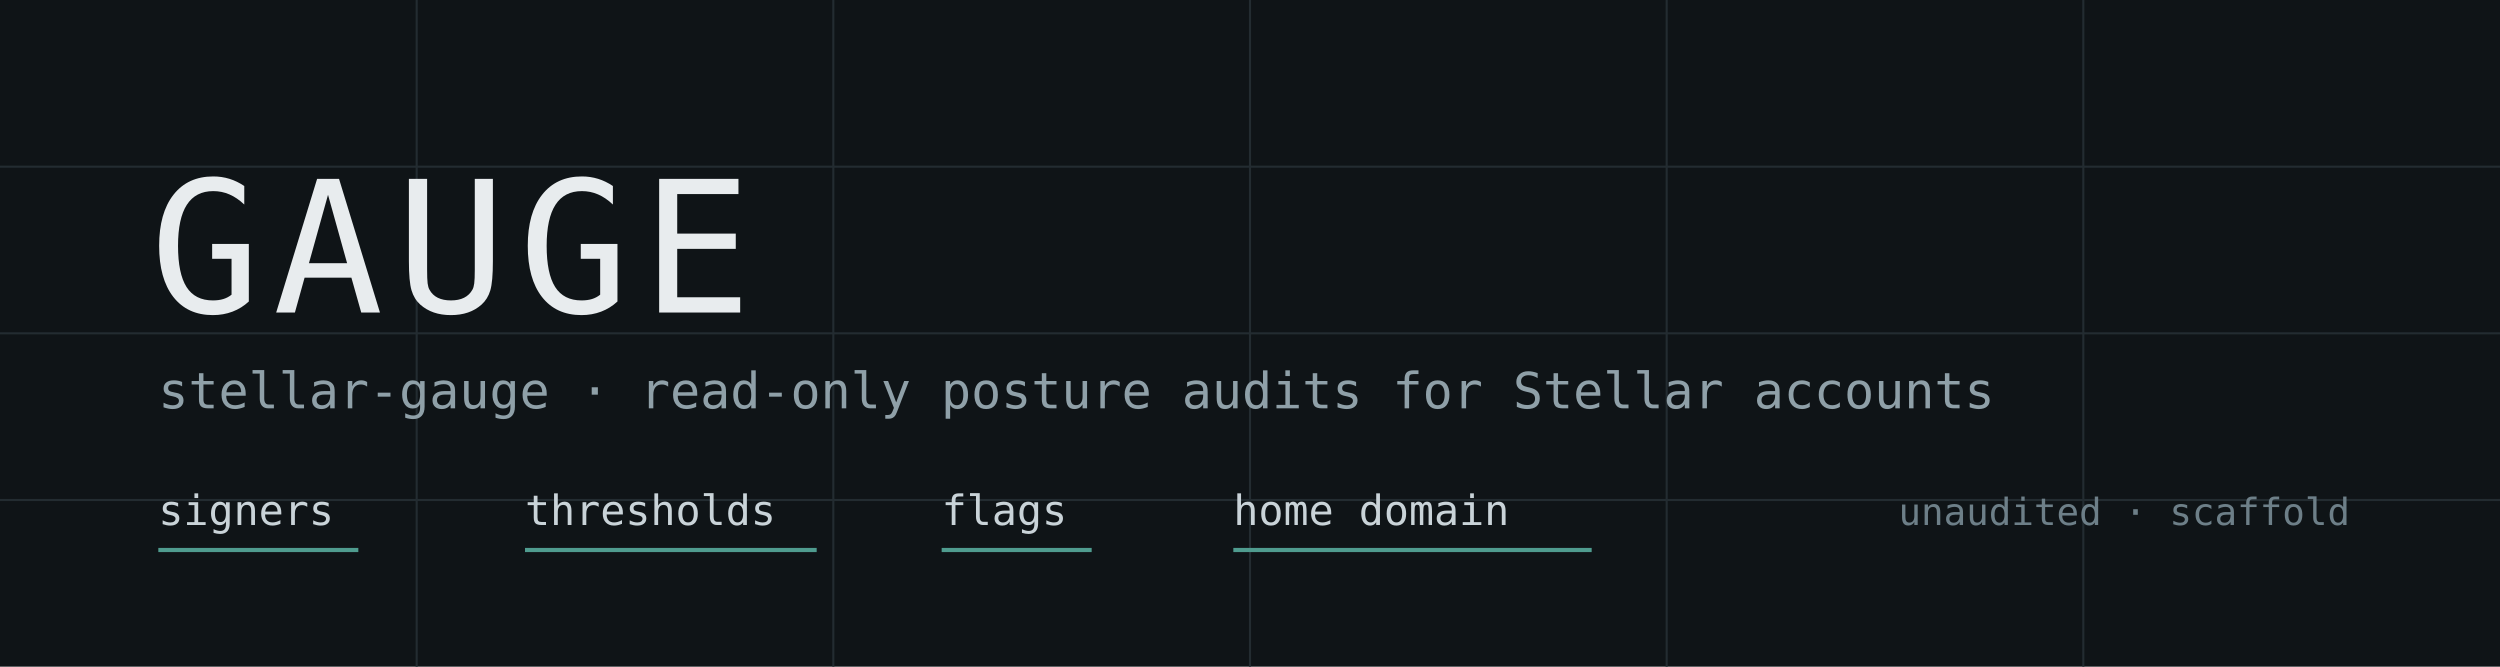
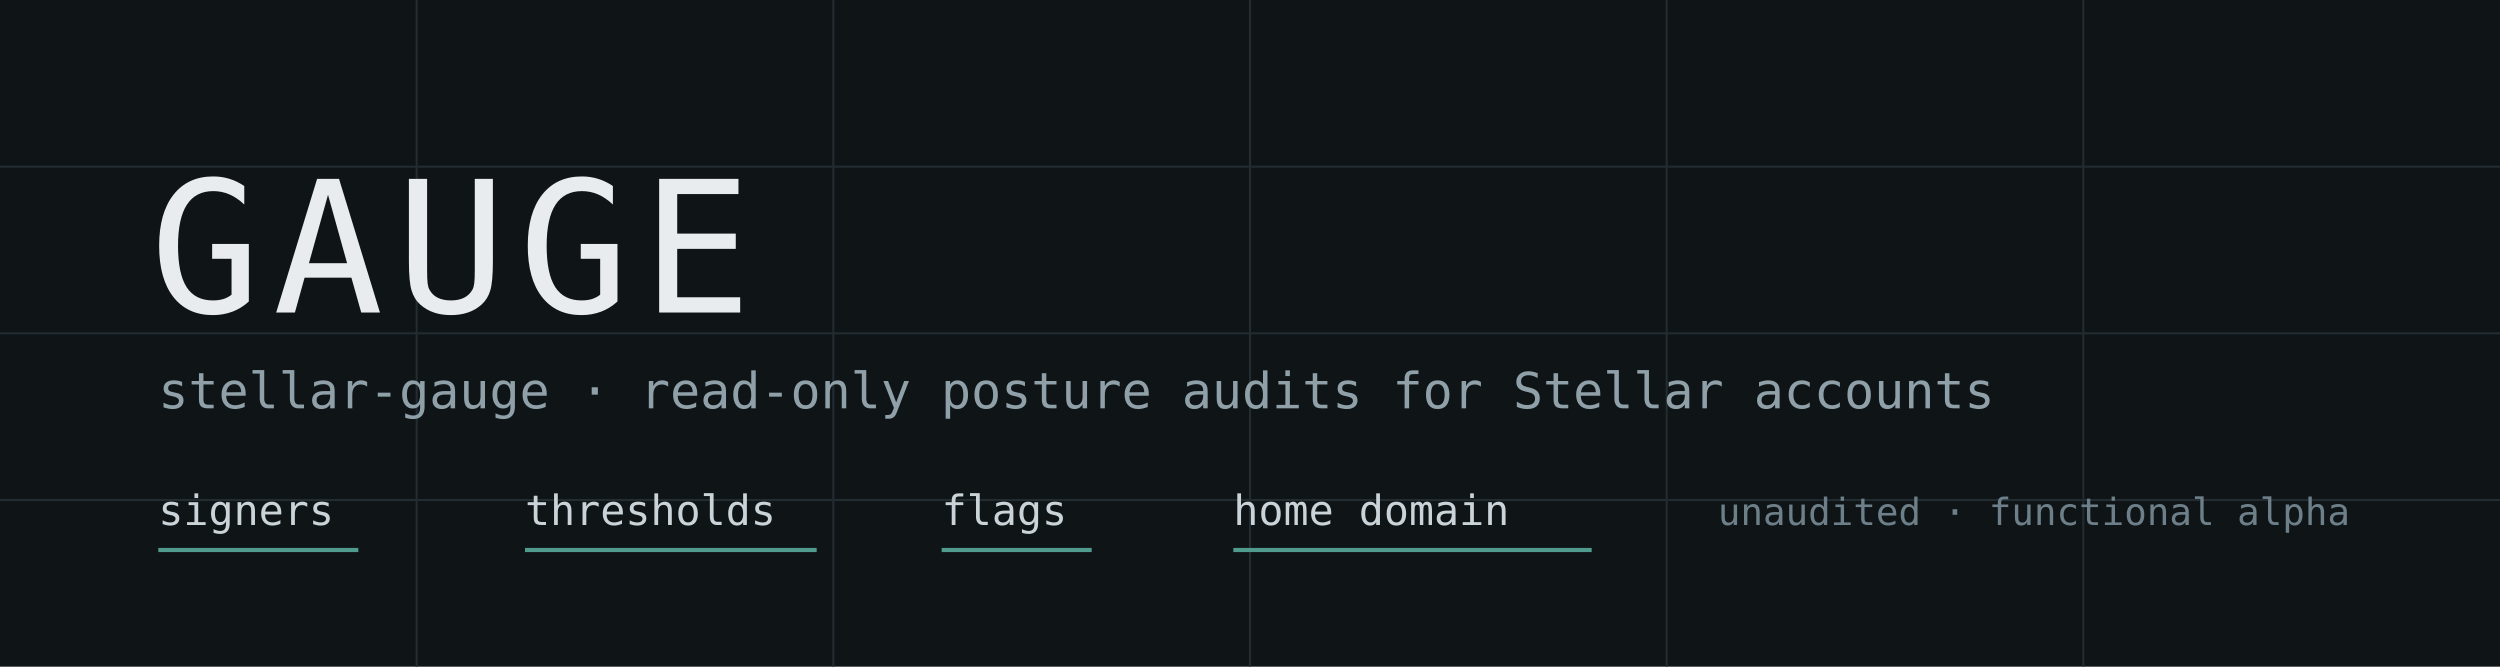
<svg xmlns="http://www.w3.org/2000/svg" viewBox="0 0 1200 320" role="img" aria-label="Gauge: read-only posture audits for Stellar accounts">
  <rect width="1200" height="320" fill="#0f1417" />
  <g stroke="#232c31" stroke-width="1">
    <path d="M0 80H1200M0 160H1200M0 240H1200M200 0V320M400 0V320M600 0V320M800 0V320M1000 0V320" />
  </g>
  <text x="72" y="150" font-family="ui-monospace, SFMono-Regular, Menlo, monospace" font-size="88" fill="#e8ecee" letter-spacing="6">GAUGE</text>
  <text x="76" y="196" font-family="ui-monospace, SFMono-Regular, Menlo, monospace" font-size="24" fill="#8fa0a8">stellar-gauge · read-only posture audits for Stellar accounts</text>
  <g font-family="ui-monospace, SFMono-Regular, Menlo, monospace" font-size="20" fill="#c9d3d8">
    <text x="76" y="252">signers</text>
    <text x="252" y="252">thresholds</text>
    <text x="452" y="252">flags</text>
    <text x="592" y="252">home domain</text>
  </g>
  <g fill="none" stroke="#4f9c8f" stroke-width="2">
    <path d="M76 264h96M252 264h140M452 264h72M592 264h172" />
  </g>
-   <text x="1128" y="252" text-anchor="end" font-family="ui-monospace, SFMono-Regular, Menlo, monospace" font-size="18" fill="#6d7f88">unaudited · scaffold</text>
+   <text x="1128" y="252" text-anchor="end" font-family="ui-monospace, SFMono-Regular, Menlo, monospace" font-size="18" fill="#6d7f88">unaudited · functional alpha</text>
</svg>
